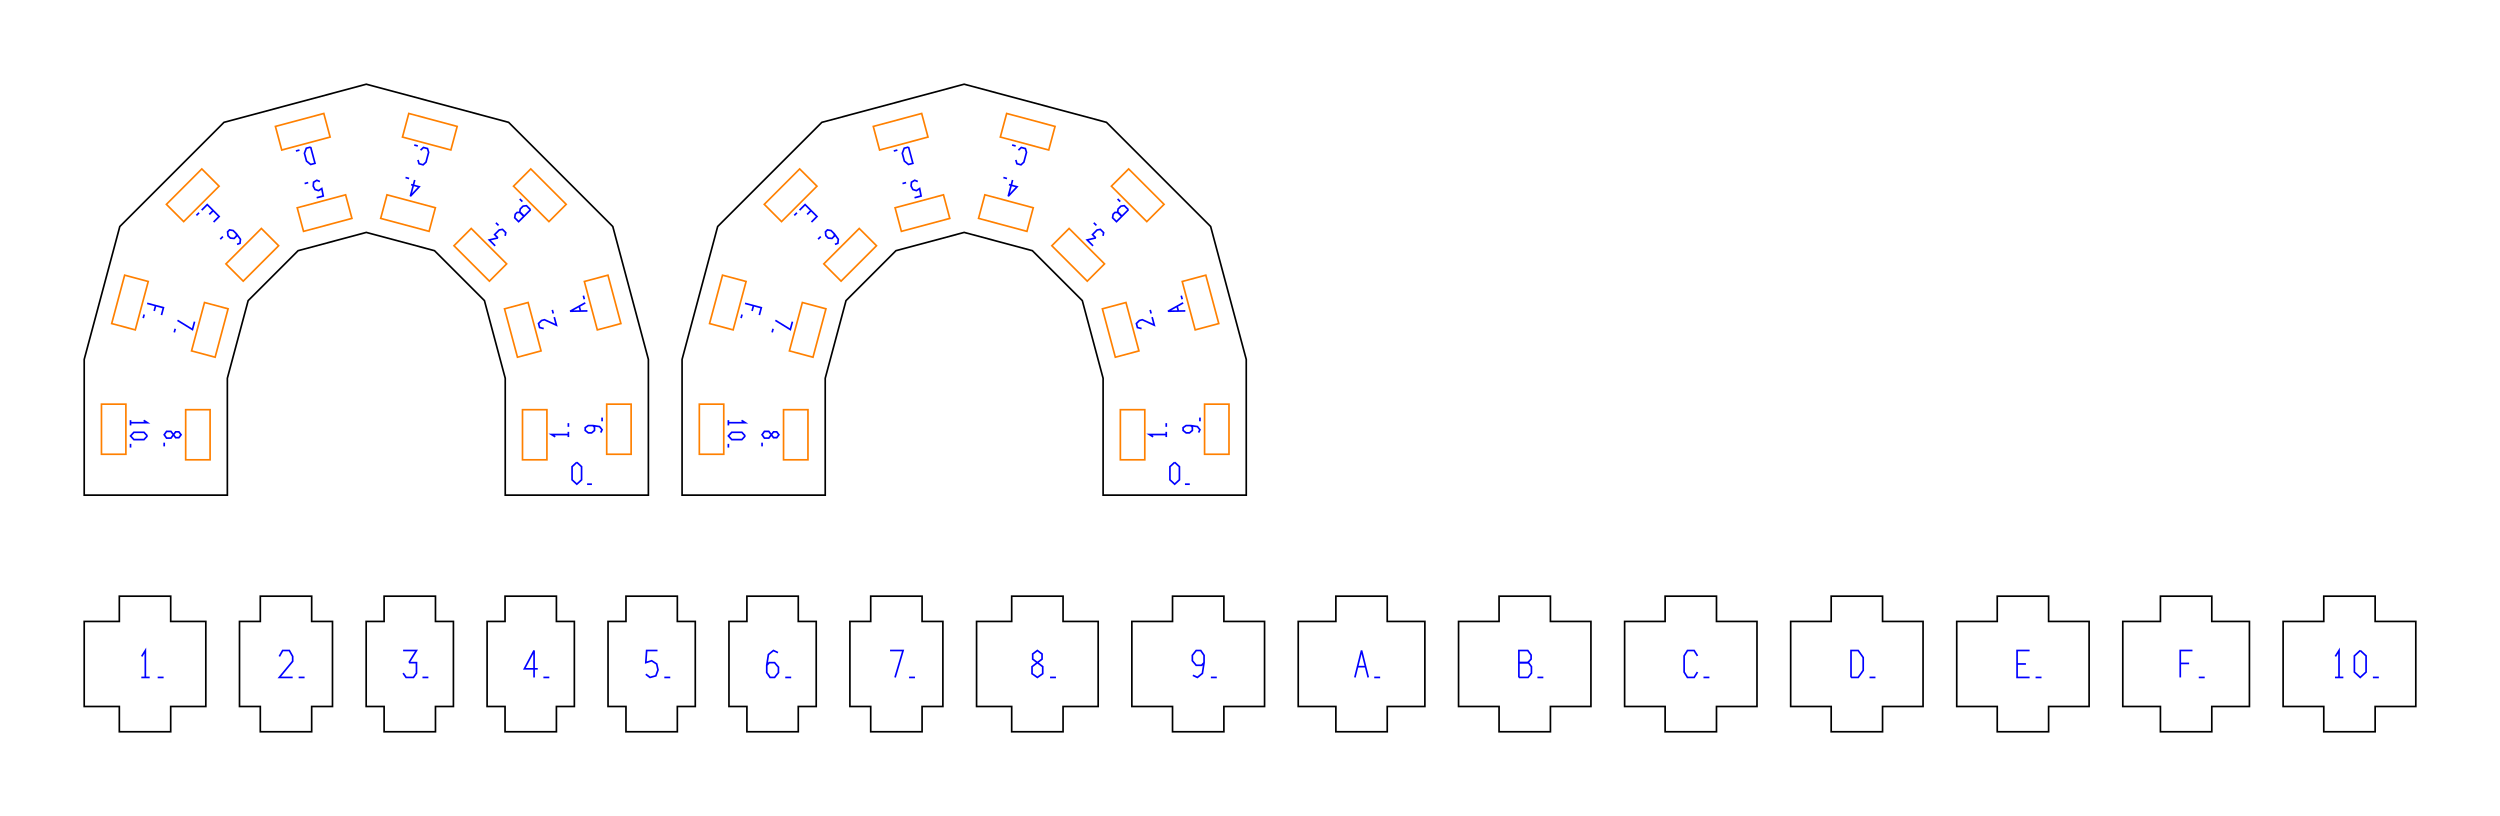
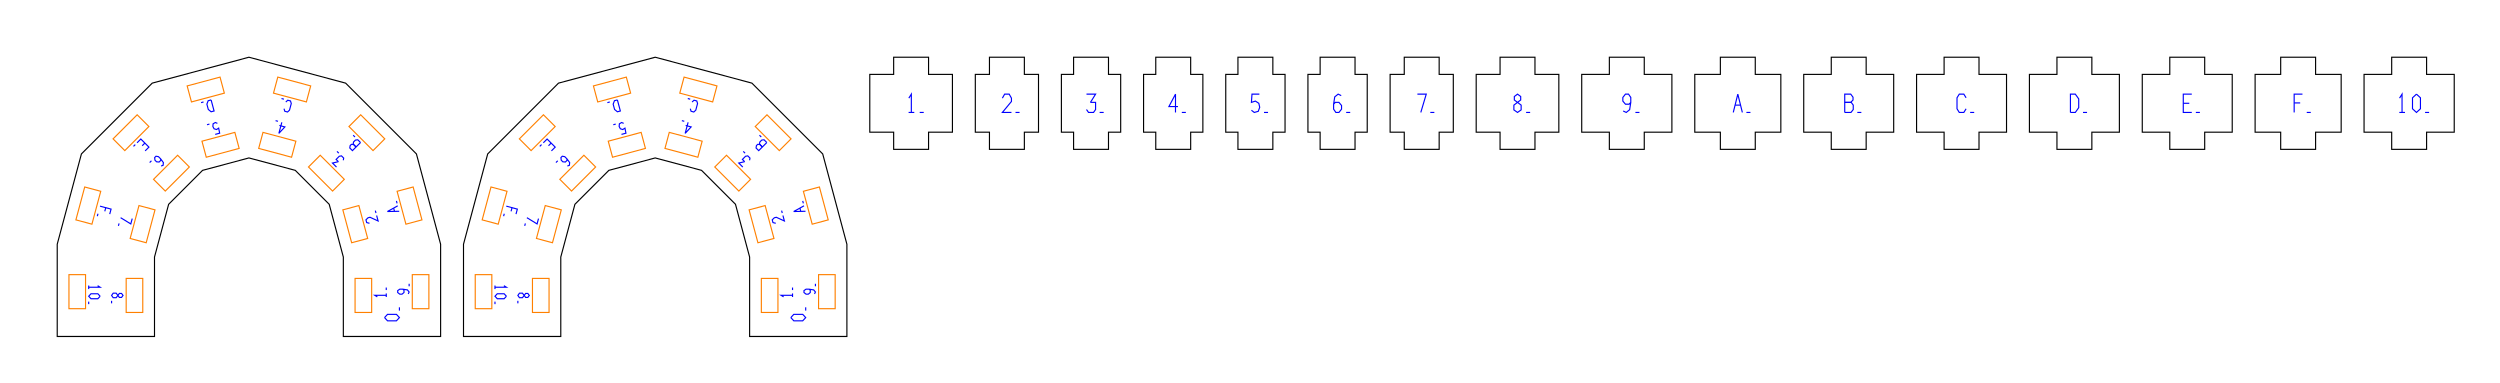
- <svg xmlns="http://www.w3.org/2000/svg" width="296.89mm" height="96.80mm" viewBox="0 0 296.89 96.80">
+ <svg xmlns="http://www.w3.org/2000/svg" width="436.89mm" height="66.80mm" viewBox="0 0 436.89 66.80">
  <g id="numbers" fill="none" stroke="#0000ff" stroke-width="0.2">
    <path d="M 65.940,51.877 L 65.500,51.604 L 67.500,51.604" />
    <path d="M 67.500,51.902 L 67.500,51.282" />
    <path d="M 67.500,50.689 L 67.500,50.249" />
    <path d="M 64.569,39.021 L 64.080,38.895 L 63.952,38.416 L 64.312,38.062 L 64.660,37.969 L 66.076,38.617 L 65.819,37.659" />
    <path d="M 65.704,37.230 L 65.590,36.805" />
    <path d="M 58.805,29.197 L 58.103,28.495 L 59.134,28.253" />
    <path d="M 59.134,28.253 L 58.740,27.859 L 59.291,27.307 L 59.675,27.239 L 60.061,27.625 L 59.993,28.009" />
    <path d="M 59.204,26.767 L 58.892,26.456" />
    <path d="M 49.252,21.376 L 48.734,23.308 L 49.781,22.181 L 48.822,21.924" />
    <path d="M 48.583,21.197 L 48.158,21.083" />
    <path d="M 37.607,23.485 L 38.386,23.276 L 38.213,22.391 L 37.830,22.638 L 37.408,22.503 L 37.199,22.103 L 37.240,21.637 L 37.629,21.408 L 37.990,21.560" />
    <path d="M 36.601,21.684 L 36.176,21.798" />
    <path d="M 28.152,29.013 L 28.502,28.890 L 28.553,28.415 L 28.075,27.761 L 27.693,27.379 L 27.263,27.300 L 27.027,27.537 L 27.079,27.993 L 27.362,28.276 L 27.804,28.315 L 28.085,28.034 L 28.075,27.761" />
    <path d="M 26.467,28.096 L 26.156,28.407" />
    <path d="M 23.106,38.200 L 22.856,39.135 L 21.078,38.042" />
    <path d="M 20.809,39.046 L 20.695,39.471" />
    <path d="M 20.600,51.629 L 20.860,51.282 L 21.240,51.282 L 21.500,51.629 L 21.240,51.976 L 20.860,51.976 L 20.600,51.629 L 20.300,51.232 L 19.780,51.232 L 19.500,51.629 L 19.780,52.026 L 20.300,52.026 L 20.600,51.629" />
    <path d="M 19.500,52.569 L 19.500,53.009" />
    <path d="M 71.340,51.368 L 71.500,51.033 L 71.200,50.661 L 70.400,50.537 L 69.860,50.537 L 69.500,50.785 L 69.500,51.120 L 69.860,51.405 L 70.260,51.405 L 70.600,51.120 L 70.600,50.723 L 70.400,50.537" />
    <path d="M 71.500,50.031 L 71.500,49.591" />
    <path d="M 69.763,36.923 L 67.703,36.962 L 69.507,35.965" />
    <path d="M 68.939,36.939 L 68.785,36.364" />
    <path d="M 69.392,35.536 L 69.278,35.111" />
    <path d="M 63.004,24.910 L 61.589,26.324 L 61.125,25.860 L 61.190,25.444 L 61.402,25.232 L 61.761,25.223 L 62.226,25.688" />
    <path d="M 62.226,25.688 L 61.726,25.188 L 61.780,24.818 L 62.120,24.479 L 62.521,24.428 L 63.004,24.910" />
    <path d="M 62.032,23.939 L 61.721,23.627" />
    <path d="M 49.633,18.994 L 49.769,19.444 L 50.248,19.573 L 50.591,19.251 L 50.902,18.091 L 50.766,17.641 L 50.287,17.513 L 49.944,17.835" />
    <path d="M 49.618,17.333 L 49.193,17.220" />
    <path d="M 36.893,17.464 L 37.410,19.396 L 36.895,19.534 L 36.401,19.128 L 36.153,18.201 L 36.378,17.602 L 36.893,17.464" />
    <path d="M 35.566,17.820 L 35.141,17.934" />
    <path d="M 25.367,26.368 L 26.024,25.711 L 24.610,24.296 L 23.953,24.954" />
    <path d="M 25.317,25.003 L 24.853,25.468" />
    <path d="M 23.639,25.268 L 23.328,25.579" />
    <path d="M 19.175,37.417 L 19.409,36.543 L 17.477,36.025" />
    <path d="M 18.482,36.294 L 18.312,36.929" />
    <path d="M 17.122,37.352 L 17.008,37.777" />
    <path d="M 17.060,49.923 L 17.500,50.196 L 15.500,50.196" />
    <path d="M 15.500,49.898 L 15.500,50.518" />
    <path d="M 17.500,51.771 L 17.100,52.205 L 15.900,52.205 L 15.500,51.771 L 15.900,51.337 L 17.100,51.337 L 17.500,51.771" />
    <path d="M 15.500,52.711 L 15.500,53.151" />
-     <path d="M 68.500,54.900 L 69.064,55.420 L 69.064,56.980 L 68.500,57.500 L 67.936,56.980 L 67.936,55.420 L 68.500,54.900" />
-     <path d="M 69.722,57.500 L 70.294,57.500" />
+     <path d="M 67.200,55.500 L 67.720,54.936 L 69.280,54.936 L 69.800,55.500 L 69.280,56.064 L 67.720,56.064 L 67.200,55.500" />
+     <path d="M 69.800,54.278 L 69.800,53.706" />
    <path d="M 136.940,51.877 L 136.500,51.604 L 138.500,51.604" />
    <path d="M 138.500,51.902 L 138.500,51.282" />
    <path d="M 138.500,50.689 L 138.500,50.249" />
    <path d="M 135.569,39.021 L 135.080,38.895 L 134.952,38.416 L 135.312,38.062 L 135.660,37.969 L 137.076,38.617 L 136.819,37.659" />
    <path d="M 136.704,37.230 L 136.590,36.805" />
    <path d="M 129.805,29.197 L 129.103,28.495 L 130.134,28.253" />
    <path d="M 130.134,28.253 L 129.740,27.859 L 130.291,27.307 L 130.675,27.239 L 131.061,27.625 L 130.993,28.009" />
    <path d="M 130.204,26.767 L 129.892,26.456" />
    <path d="M 120.252,21.376 L 119.734,23.308 L 120.781,22.181 L 119.822,21.924" />
    <path d="M 119.583,21.197 L 119.158,21.083" />
    <path d="M 108.607,23.485 L 109.386,23.276 L 109.213,22.391 L 108.830,22.638 L 108.408,22.503 L 108.199,22.103 L 108.240,21.637 L 108.629,21.408 L 108.990,21.560" />
    <path d="M 107.601,21.684 L 107.176,21.798" />
    <path d="M 99.152,29.013 L 99.502,28.890 L 99.553,28.415 L 99.075,27.761 L 98.693,27.379 L 98.263,27.300 L 98.027,27.537 L 98.079,27.993 L 98.362,28.276 L 98.804,28.315 L 99.085,28.034 L 99.075,27.761" />
    <path d="M 97.467,28.096 L 97.156,28.407" />
    <path d="M 94.106,38.200 L 93.856,39.135 L 92.078,38.042" />
    <path d="M 91.809,39.046 L 91.695,39.471" />
    <path d="M 91.600,51.629 L 91.860,51.282 L 92.240,51.282 L 92.500,51.629 L 92.240,51.976 L 91.860,51.976 L 91.600,51.629 L 91.300,51.232 L 90.780,51.232 L 90.500,51.629 L 90.780,52.026 L 91.300,52.026 L 91.600,51.629" />
    <path d="M 90.500,52.569 L 90.500,53.009" />
    <path d="M 142.340,51.368 L 142.500,51.033 L 142.200,50.661 L 141.400,50.537 L 140.860,50.537 L 140.500,50.785 L 140.500,51.120 L 140.860,51.405 L 141.260,51.405 L 141.600,51.120 L 141.600,50.723 L 141.400,50.537" />
    <path d="M 142.500,50.031 L 142.500,49.591" />
    <path d="M 140.763,36.923 L 138.703,36.962 L 140.507,35.965" />
    <path d="M 139.939,36.939 L 139.785,36.364" />
    <path d="M 140.392,35.536 L 140.278,35.111" />
    <path d="M 134.004,24.910 L 132.589,26.324 L 132.125,25.860 L 132.190,25.444 L 132.402,25.232 L 132.761,25.223 L 133.226,25.688" />
    <path d="M 133.226,25.688 L 132.726,25.188 L 132.780,24.818 L 133.120,24.479 L 133.521,24.428 L 134.004,24.910" />
    <path d="M 133.032,23.939 L 132.721,23.627" />
    <path d="M 120.633,18.994 L 120.769,19.444 L 121.248,19.573 L 121.591,19.251 L 121.902,18.091 L 121.766,17.641 L 121.287,17.513 L 120.944,17.835" />
    <path d="M 120.618,17.333 L 120.193,17.220" />
    <path d="M 107.893,17.464 L 108.410,19.396 L 107.895,19.534 L 107.401,19.128 L 107.153,18.201 L 107.378,17.602 L 107.893,17.464" />
    <path d="M 106.566,17.820 L 106.141,17.934" />
    <path d="M 96.367,26.368 L 97.024,25.711 L 95.610,24.296 L 94.953,24.954" />
    <path d="M 96.317,25.003 L 95.853,25.468" />
    <path d="M 94.639,25.268 L 94.328,25.579" />
    <path d="M 90.175,37.417 L 90.409,36.543 L 88.477,36.025" />
    <path d="M 89.482,36.294 L 89.312,36.929" />
    <path d="M 88.122,37.352 L 88.008,37.777" />
    <path d="M 88.060,49.923 L 88.500,50.196 L 86.500,50.196" />
    <path d="M 86.500,49.898 L 86.500,50.518" />
    <path d="M 88.500,51.771 L 88.100,52.205 L 86.900,52.205 L 86.500,51.771 L 86.900,51.337 L 88.100,51.337 L 88.500,51.771" />
    <path d="M 86.500,52.711 L 86.500,53.151" />
-     <path d="M 139.500,54.900 L 140.064,55.420 L 140.064,56.980 L 139.500,57.500 L 138.936,56.980 L 138.936,55.420 L 139.500,54.900" />
-     <path d="M 140.722,57.500 L 141.294,57.500" />
-     <path d="M 16.824,77.954 L 17.261,77.250 L 17.261,80.450" />
-     <path d="M 16.784,80.450 L 17.776,80.450" />
-     <path d="M 18.725,80.450 L 19.429,80.450" />
-     <path d="M 33.170,77.954 L 33.566,77.250 L 34.360,77.250 L 34.757,77.954 L 34.757,78.530 L 33.170,80.450 L 34.757,80.450" />
-     <path d="M 35.467,80.450 L 36.171,80.450" />
-     <path d="M 47.872,77.250 L 49.459,77.250 L 48.566,78.690" />
-     <path d="M 48.566,78.690 L 49.459,78.690 L 49.459,79.938 L 49.102,80.450 L 48.229,80.450 L 47.872,79.938" />
-     <path d="M 50.169,80.450 L 50.873,80.450" />
-     <path d="M 63.424,80.450 L 63.424,77.250 L 62.273,79.426 L 63.860,79.426" />
-     <path d="M 64.531,80.450 L 65.235,80.450" />
-     <path d="M 78.083,77.250 L 76.793,77.250 L 76.694,78.690 L 77.388,78.466 L 77.984,78.850 L 78.142,79.554 L 77.884,80.258 L 77.190,80.450 L 76.694,80.066" />
-     <path d="M 78.892,80.450 L 79.596,80.450" />
-     <path d="M 92.385,77.506 L 91.849,77.250 L 91.254,77.730 L 91.055,79.010 L 91.055,79.874 L 91.452,80.450 L 91.988,80.450 L 92.444,79.874 L 92.444,79.234 L 91.988,78.690 L 91.353,78.690 L 91.055,79.010" />
-     <path d="M 93.254,80.450 L 93.958,80.450" />
-     <path d="M 105.698,77.250 L 107.246,77.250 L 106.293,80.450" />
-     <path d="M 107.956,80.450 L 108.660,80.450" />
-     <path d="M 123.194,78.690 L 122.639,78.274 L 122.639,77.666 L 123.194,77.250 L 123.750,77.666 L 123.750,78.274 L 123.194,78.690 L 122.559,79.170 L 122.559,80.002 L 123.194,80.450 L 123.829,80.002 L 123.829,79.170 L 123.194,78.690" />
-     <path d="M 124.698,80.450 L 125.402,80.450" />
-     <path d="M 141.659,80.194 L 142.195,80.450 L 142.790,79.970 L 142.989,78.690 L 142.989,77.826 L 142.592,77.250 L 142.056,77.250 L 141.600,77.826 L 141.600,78.466 L 142.056,79.010 L 142.691,79.010 L 142.989,78.690" />
-     <path d="M 143.798,80.450 L 144.502,80.450" />
-     <path d="M 160.899,80.450 L 161.693,77.250 L 162.487,80.450" />
-     <path d="M 161.217,79.170 L 162.169,79.170" />
-     <path d="M 163.197,80.450 L 163.901,80.450" />
-     <path d="M 180.378,80.450 L 180.378,77.250 L 181.430,77.250 L 181.827,77.794 L 181.827,78.274 L 181.430,78.690 L 180.378,78.690" />
-     <path d="M 180.378,78.690 L 181.509,78.690 L 181.866,79.170 L 181.866,79.938 L 181.469,80.450 L 180.378,80.450" />
-     <path d="M 182.577,80.450 L 183.281,80.450" />
-     <path d="M 201.587,77.890 L 201.190,77.250 L 200.396,77.250 L 199.999,77.890 L 199.999,79.810 L 200.396,80.450 L 201.190,80.450 L 201.587,79.810" />
-     <path d="M 202.297,80.450 L 203.001,80.450" />
-     <path d="M 219.819,80.450 L 219.819,77.250 L 220.672,77.250 L 221.267,78.082 L 221.267,79.618 L 220.672,80.450 L 219.819,80.450" />
-     <path d="M 222.018,80.450 L 222.722,80.450" />
-     <path d="M 241.028,77.250 L 239.540,77.250 L 239.540,80.450 L 241.028,80.450" />
-     <path d="M 239.540,78.850 L 240.591,78.850" />
-     <path d="M 241.738,80.450 L 242.442,80.450" />
-     <path d="M 260.368,77.250 L 258.919,77.250 L 258.919,80.450" />
-     <path d="M 258.919,78.786 L 259.971,78.786" />
-     <path d="M 261.118,80.450 L 261.822,80.450" />
-     <path d="M 277.335,77.954 L 277.772,77.250 L 277.772,80.450" />
-     <path d="M 277.296,80.450 L 278.288,80.450" />
-     <path d="M 280.292,77.250 L 280.987,77.890 L 280.987,79.810 L 280.292,80.450 L 279.598,79.810 L 279.598,77.890 L 280.292,77.250" />
-     <path d="M 281.796,80.450 L 282.500,80.450" />
+     <path d="M 138.200,55.500 L 138.720,54.936 L 140.280,54.936 L 140.800,55.500 L 140.280,56.064 L 138.720,56.064 L 138.200,55.500" />
+     <path d="M 140.800,54.278 L 140.800,53.706" />
+     <path d="M 158.824,17.154 L 159.261,16.450 L 159.261,19.650" />
+     <path d="M 158.784,19.650 L 159.776,19.650" />
+     <path d="M 160.725,19.650 L 161.429,19.650" />
+     <path d="M 175.170,17.154 L 175.566,16.450 L 176.360,16.450 L 176.757,17.154 L 176.757,17.730 L 175.170,19.650 L 176.757,19.650" />
+     <path d="M 177.467,19.650 L 178.171,19.650" />
+     <path d="M 189.872,16.450 L 191.459,16.450 L 190.566,17.890" />
+     <path d="M 190.566,17.890 L 191.459,17.890 L 191.459,19.138 L 191.102,19.650 L 190.229,19.650 L 189.872,19.138" />
+     <path d="M 192.169,19.650 L 192.873,19.650" />
+     <path d="M 205.424,19.650 L 205.424,16.450 L 204.273,18.626 L 205.860,18.626" />
+     <path d="M 206.531,19.650 L 207.235,19.650" />
+     <path d="M 220.083,16.450 L 218.793,16.450 L 218.694,17.890 L 219.388,17.666 L 219.984,18.050 L 220.142,18.754 L 219.884,19.458 L 219.190,19.650 L 218.694,19.266" />
+     <path d="M 220.892,19.650 L 221.596,19.650" />
+     <path d="M 234.385,16.706 L 233.849,16.450 L 233.254,16.930 L 233.055,18.210 L 233.055,19.074 L 233.452,19.650 L 233.988,19.650 L 234.444,19.074 L 234.444,18.434 L 233.988,17.890 L 233.353,17.890 L 233.055,18.210" />
+     <path d="M 235.254,19.650 L 235.958,19.650" />
+     <path d="M 247.698,16.450 L 249.246,16.450 L 248.293,19.650" />
+     <path d="M 249.956,19.650 L 250.660,19.650" />
+     <path d="M 265.194,17.890 L 264.639,17.474 L 264.639,16.866 L 265.194,16.450 L 265.750,16.866 L 265.750,17.474 L 265.194,17.890 L 264.559,18.370 L 264.559,19.202 L 265.194,19.650 L 265.829,19.202 L 265.829,18.370 L 265.194,17.890" />
+     <path d="M 266.698,19.650 L 267.402,19.650" />
+     <path d="M 283.659,19.394 L 284.195,19.650 L 284.790,19.170 L 284.989,17.890 L 284.989,17.026 L 284.592,16.450 L 284.056,16.450 L 283.600,17.026 L 283.600,17.666 L 284.056,18.210 L 284.691,18.210 L 284.989,17.890" />
+     <path d="M 285.798,19.650 L 286.502,19.650" />
+     <path d="M 302.899,19.650 L 303.693,16.450 L 304.487,19.650" />
+     <path d="M 303.217,18.370 L 304.169,18.370" />
+     <path d="M 305.197,19.650 L 305.901,19.650" />
+     <path d="M 322.378,19.650 L 322.378,16.450 L 323.430,16.450 L 323.827,16.994 L 323.827,17.474 L 323.430,17.890 L 322.378,17.890" />
+     <path d="M 322.378,17.890 L 323.509,17.890 L 323.866,18.370 L 323.866,19.138 L 323.469,19.650 L 322.378,19.650" />
+     <path d="M 324.577,19.650 L 325.281,19.650" />
+     <path d="M 343.587,17.090 L 343.190,16.450 L 342.396,16.450 L 341.999,17.090 L 341.999,19.010 L 342.396,19.650 L 343.190,19.650 L 343.587,19.010" />
+     <path d="M 344.297,19.650 L 345.001,19.650" />
+     <path d="M 361.819,19.650 L 361.819,16.450 L 362.672,16.450 L 363.267,17.282 L 363.267,18.818 L 362.672,19.650 L 361.819,19.650" />
+     <path d="M 364.018,19.650 L 364.722,19.650" />
+     <path d="M 383.028,16.450 L 381.540,16.450 L 381.540,19.650 L 383.028,19.650" />
+     <path d="M 381.540,18.050 L 382.591,18.050" />
+     <path d="M 383.738,19.650 L 384.442,19.650" />
+     <path d="M 402.368,16.450 L 400.919,16.450 L 400.919,19.650" />
+     <path d="M 400.919,17.986 L 401.971,17.986" />
+     <path d="M 403.118,19.650 L 403.822,19.650" />
+     <path d="M 419.335,17.154 L 419.772,16.450 L 419.772,19.650" />
+     <path d="M 419.296,19.650 L 420.288,19.650" />
+     <path d="M 422.292,16.450 L 422.987,17.090 L 422.987,19.010 L 422.292,19.650 L 421.598,19.010 L 421.598,17.090 L 422.292,16.450" />
+     <path d="M 423.796,19.650 L 424.500,19.650" />
  </g>
  <g id="slots" fill="none" stroke="#ff8000" stroke-width="0.2">
    <path d="M 62.050,54.604 L 62.050,48.654 L 64.950,48.654 L 64.950,54.604 Z" />
    <path d="M 61.453,42.422 L 59.913,36.675 L 62.714,35.924 L 64.254,41.671 Z" />
    <path d="M 58.118,33.389 L 53.911,29.182 L 55.961,27.131 L 60.169,31.338 Z" />
    <path d="M 50.954,27.475 L 45.207,25.935 L 45.958,23.134 L 51.705,24.674 Z" />
    <path d="M 41.793,25.935 L 36.046,27.475 L 35.295,24.674 L 41.042,23.134 Z" />
    <path d="M 33.089,29.182 L 28.882,33.389 L 26.831,31.338 L 31.039,27.131 Z" />
    <path d="M 27.087,36.675 L 25.547,42.422 L 22.746,41.671 L 24.286,35.924 Z" />
    <path d="M 24.950,48.654 L 24.950,54.604 L 22.050,54.604 L 22.050,48.654 Z" />
    <path d="M 72.050,53.946 L 72.050,47.996 L 74.950,47.996 L 74.950,53.946 Z" />
    <path d="M 70.936,39.176 L 69.396,33.428 L 72.197,32.678 L 73.737,38.425 Z" />
    <path d="M 65.189,26.318 L 60.982,22.111 L 63.033,20.060 L 67.240,24.267 Z" />
    <path d="M 53.542,17.815 L 47.795,16.276 L 48.546,13.474 L 54.293,15.014 Z" />
    <path d="M 39.205,16.276 L 33.458,17.815 L 32.707,15.014 L 38.454,13.474 Z" />
    <path d="M 26.018,22.111 L 21.811,26.318 L 19.760,24.267 L 23.967,20.060 Z" />
    <path d="M 17.604,33.428 L 16.064,39.176 L 13.263,38.425 L 14.803,32.678 Z" />
    <path d="M 14.950,47.996 L 14.950,53.946 L 12.050,53.946 L 12.050,47.996 Z" />
    <path d="M 133.050,54.604 L 133.050,48.654 L 135.950,48.654 L 135.950,54.604 Z" />
    <path d="M 132.453,42.422 L 130.913,36.675 L 133.714,35.924 L 135.254,41.671 Z" />
    <path d="M 129.118,33.389 L 124.911,29.182 L 126.961,27.131 L 131.169,31.338 Z" />
    <path d="M 121.954,27.475 L 116.207,25.935 L 116.958,23.134 L 122.705,24.674 Z" />
    <path d="M 112.793,25.935 L 107.046,27.475 L 106.295,24.674 L 112.042,23.134 Z" />
    <path d="M 104.089,29.182 L 99.882,33.389 L 97.831,31.338 L 102.039,27.131 Z" />
    <path d="M 98.087,36.675 L 96.547,42.422 L 93.746,41.671 L 95.286,35.924 Z" />
    <path d="M 95.950,48.654 L 95.950,54.604 L 93.050,54.604 L 93.050,48.654 Z" />
    <path d="M 143.050,53.946 L 143.050,47.996 L 145.950,47.996 L 145.950,53.946 Z" />
    <path d="M 141.936,39.176 L 140.396,33.428 L 143.197,32.678 L 144.737,38.425 Z" />
    <path d="M 136.189,26.318 L 131.982,22.111 L 134.033,20.060 L 138.240,24.267 Z" />
    <path d="M 124.542,17.815 L 118.795,16.276 L 119.546,13.474 L 125.293,15.014 Z" />
    <path d="M 110.205,16.276 L 104.458,17.815 L 103.707,15.014 L 109.454,13.474 Z" />
    <path d="M 97.018,22.111 L 92.811,26.318 L 90.760,24.267 L 94.967,20.060 Z" />
    <path d="M 88.604,33.428 L 87.064,39.176 L 84.263,38.425 L 85.803,32.678 Z" />
    <path d="M 85.950,47.996 L 85.950,53.946 L 83.050,53.946 L 83.050,47.996 Z" />
  </g>
  <g id="outlines" fill="none" stroke="#000000" stroke-width="0.2">
    <path d="M 77.000,58.800 L 77.000,42.681 L 72.772,26.900 L 60.400,14.528 L 43.500,10.000 L 26.600,14.528 L 14.228,26.900 L 10.000,42.681 L 10.000,58.800 L 27.000,58.800 L 27.000,44.919 L 29.470,35.700 L 35.400,29.770 L 43.500,27.600 L 51.600,29.770 L 57.530,35.700 L 60.000,44.919 L 60.000,58.800 Z" />
    <path d="M 148.000,58.800 L 148.000,42.681 L 143.772,26.900 L 131.400,14.528 L 114.500,10.000 L 97.600,14.528 L 85.228,26.900 L 81.000,42.681 L 81.000,58.800 L 98.000,58.800 L 98.000,44.919 L 100.470,35.700 L 106.400,29.770 L 114.500,27.600 L 122.600,29.770 L 128.530,35.700 L 131.000,44.919 L 131.000,58.800 Z" />
-     <path d="M 10.000,73.800 L 14.171,73.800 L 14.171,70.800 L 20.271,70.800 L 20.271,73.800 L 24.442,73.800 L 24.442,83.900 L 20.271,83.900 L 20.271,86.900 L 14.171,86.900 L 14.171,83.900 L 10.000,83.900 Z" />
-     <path d="M 28.442,73.800 L 30.913,73.800 L 30.913,70.800 L 37.013,70.800 L 37.013,73.800 L 39.485,73.800 L 39.485,83.900 L 37.013,83.900 L 37.013,86.900 L 30.913,86.900 L 30.913,83.900 L 28.442,83.900 Z" />
-     <path d="M 43.485,73.800 L 45.615,73.800 L 45.615,70.800 L 51.715,70.800 L 51.715,73.800 L 53.846,73.800 L 53.846,83.900 L 51.715,83.900 L 51.715,86.900 L 45.615,86.900 L 45.615,83.900 L 43.485,83.900 Z" />
-     <path d="M 57.846,73.800 L 59.977,73.800 L 59.977,70.800 L 66.077,70.800 L 66.077,73.800 L 68.208,73.800 L 68.208,83.900 L 66.077,83.900 L 66.077,86.900 L 59.977,86.900 L 59.977,83.900 L 57.846,83.900 Z" />
-     <path d="M 72.208,73.800 L 74.338,73.800 L 74.338,70.800 L 80.438,70.800 L 80.438,73.800 L 82.569,73.800 L 82.569,83.900 L 80.438,83.900 L 80.438,86.900 L 74.338,86.900 L 74.338,83.900 L 72.208,83.900 Z" />
-     <path d="M 86.569,73.800 L 88.700,73.800 L 88.700,70.800 L 94.800,70.800 L 94.800,73.800 L 96.931,73.800 L 96.931,83.900 L 94.800,83.900 L 94.800,86.900 L 88.700,86.900 L 88.700,83.900 L 86.569,83.900 Z" />
-     <path d="M 100.931,73.800 L 103.402,73.800 L 103.402,70.800 L 109.502,70.800 L 109.502,73.800 L 111.973,73.800 L 111.973,83.900 L 109.502,83.900 L 109.502,86.900 L 103.402,86.900 L 103.402,83.900 L 100.931,83.900 Z" />
-     <path d="M 115.973,73.800 L 120.144,73.800 L 120.144,70.800 L 126.244,70.800 L 126.244,73.800 L 130.415,73.800 L 130.415,83.900 L 126.244,83.900 L 126.244,86.900 L 120.144,86.900 L 120.144,83.900 L 115.973,83.900 Z" />
-     <path d="M 134.415,73.800 L 139.244,73.800 L 139.244,70.800 L 145.344,70.800 L 145.344,73.800 L 150.173,73.800 L 150.173,83.900 L 145.344,83.900 L 145.344,86.900 L 139.244,86.900 L 139.244,83.900 L 134.415,83.900 Z" />
-     <path d="M 154.173,73.800 L 158.643,73.800 L 158.643,70.800 L 164.743,70.800 L 164.743,73.800 L 169.212,73.800 L 169.212,83.900 L 164.743,83.900 L 164.743,86.900 L 158.643,86.900 L 158.643,83.900 L 154.173,83.900 Z" />
-     <path d="M 173.212,73.800 L 178.023,73.800 L 178.023,70.800 L 184.123,70.800 L 184.123,73.800 L 188.933,73.800 L 188.933,83.900 L 184.123,83.900 L 184.123,86.900 L 178.023,86.900 L 178.023,83.900 L 173.212,83.900 Z" />
-     <path d="M 192.933,73.800 L 197.743,73.800 L 197.743,70.800 L 203.843,70.800 L 203.843,73.800 L 208.653,73.800 L 208.653,83.900 L 203.843,83.900 L 203.843,86.900 L 197.743,86.900 L 197.743,83.900 L 192.933,83.900 Z" />
-     <path d="M 212.653,73.800 L 217.464,73.800 L 217.464,70.800 L 223.564,70.800 L 223.564,73.800 L 228.374,73.800 L 228.374,83.900 L 223.564,83.900 L 223.564,86.900 L 217.464,86.900 L 217.464,83.900 L 212.653,83.900 Z" />
-     <path d="M 232.374,73.800 L 237.184,73.800 L 237.184,70.800 L 243.284,70.800 L 243.284,73.800 L 248.094,73.800 L 248.094,83.900 L 243.284,83.900 L 243.284,86.900 L 237.184,86.900 L 237.184,83.900 L 232.374,83.900 Z" />
-     <path d="M 252.094,73.800 L 256.564,73.800 L 256.564,70.800 L 262.664,70.800 L 262.664,73.800 L 267.133,73.800 L 267.133,83.900 L 262.664,83.900 L 262.664,86.900 L 256.564,86.900 L 256.564,83.900 L 252.094,83.900 Z" />
-     <path d="M 271.133,73.800 L 275.962,73.800 L 275.962,70.800 L 282.062,70.800 L 282.062,73.800 L 286.891,73.800 L 286.891,83.900 L 282.062,83.900 L 282.062,86.900 L 275.962,86.900 L 275.962,83.900 L 271.133,83.900 Z" />
+     <path d="M 152.000,13.000 L 156.171,13.000 L 156.171,10.000 L 162.271,10.000 L 162.271,13.000 L 166.442,13.000 L 166.442,23.100 L 162.271,23.100 L 162.271,26.100 L 156.171,26.100 L 156.171,23.100 L 152.000,23.100 Z" />
+     <path d="M 170.442,13.000 L 172.913,13.000 L 172.913,10.000 L 179.013,10.000 L 179.013,13.000 L 181.485,13.000 L 181.485,23.100 L 179.013,23.100 L 179.013,26.100 L 172.913,26.100 L 172.913,23.100 L 170.442,23.100 Z" />
+     <path d="M 185.485,13.000 L 187.615,13.000 L 187.615,10.000 L 193.715,10.000 L 193.715,13.000 L 195.846,13.000 L 195.846,23.100 L 193.715,23.100 L 193.715,26.100 L 187.615,26.100 L 187.615,23.100 L 185.485,23.100 Z" />
+     <path d="M 199.846,13.000 L 201.977,13.000 L 201.977,10.000 L 208.077,10.000 L 208.077,13.000 L 210.208,13.000 L 210.208,23.100 L 208.077,23.100 L 208.077,26.100 L 201.977,26.100 L 201.977,23.100 L 199.846,23.100 Z" />
+     <path d="M 214.208,13.000 L 216.338,13.000 L 216.338,10.000 L 222.438,10.000 L 222.438,13.000 L 224.569,13.000 L 224.569,23.100 L 222.438,23.100 L 222.438,26.100 L 216.338,26.100 L 216.338,23.100 L 214.208,23.100 Z" />
+     <path d="M 228.569,13.000 L 230.700,13.000 L 230.700,10.000 L 236.800,10.000 L 236.800,13.000 L 238.931,13.000 L 238.931,23.100 L 236.800,23.100 L 236.800,26.100 L 230.700,26.100 L 230.700,23.100 L 228.569,23.100 Z" />
+     <path d="M 242.931,13.000 L 245.402,13.000 L 245.402,10.000 L 251.502,10.000 L 251.502,13.000 L 253.973,13.000 L 253.973,23.100 L 251.502,23.100 L 251.502,26.100 L 245.402,26.100 L 245.402,23.100 L 242.931,23.100 Z" />
+     <path d="M 257.973,13.000 L 262.144,13.000 L 262.144,10.000 L 268.244,10.000 L 268.244,13.000 L 272.415,13.000 L 272.415,23.100 L 268.244,23.100 L 268.244,26.100 L 262.144,26.100 L 262.144,23.100 L 257.973,23.100 Z" />
+     <path d="M 276.415,13.000 L 281.244,13.000 L 281.244,10.000 L 287.344,10.000 L 287.344,13.000 L 292.173,13.000 L 292.173,23.100 L 287.344,23.100 L 287.344,26.100 L 281.244,26.100 L 281.244,23.100 L 276.415,23.100 Z" />
+     <path d="M 296.173,13.000 L 300.643,13.000 L 300.643,10.000 L 306.743,10.000 L 306.743,13.000 L 311.212,13.000 L 311.212,23.100 L 306.743,23.100 L 306.743,26.100 L 300.643,26.100 L 300.643,23.100 L 296.173,23.100 Z" />
+     <path d="M 315.212,13.000 L 320.023,13.000 L 320.023,10.000 L 326.123,10.000 L 326.123,13.000 L 330.933,13.000 L 330.933,23.100 L 326.123,23.100 L 326.123,26.100 L 320.023,26.100 L 320.023,23.100 L 315.212,23.100 Z" />
+     <path d="M 334.933,13.000 L 339.743,13.000 L 339.743,10.000 L 345.843,10.000 L 345.843,13.000 L 350.653,13.000 L 350.653,23.100 L 345.843,23.100 L 345.843,26.100 L 339.743,26.100 L 339.743,23.100 L 334.933,23.100 Z" />
+     <path d="M 354.653,13.000 L 359.464,13.000 L 359.464,10.000 L 365.564,10.000 L 365.564,13.000 L 370.374,13.000 L 370.374,23.100 L 365.564,23.100 L 365.564,26.100 L 359.464,26.100 L 359.464,23.100 L 354.653,23.100 Z" />
+     <path d="M 374.374,13.000 L 379.184,13.000 L 379.184,10.000 L 385.284,10.000 L 385.284,13.000 L 390.094,13.000 L 390.094,23.100 L 385.284,23.100 L 385.284,26.100 L 379.184,26.100 L 379.184,23.100 L 374.374,23.100 Z" />
+     <path d="M 394.094,13.000 L 398.564,13.000 L 398.564,10.000 L 404.664,10.000 L 404.664,13.000 L 409.133,13.000 L 409.133,23.100 L 404.664,23.100 L 404.664,26.100 L 398.564,26.100 L 398.564,23.100 L 394.094,23.100 Z" />
+     <path d="M 413.133,13.000 L 417.962,13.000 L 417.962,10.000 L 424.062,10.000 L 424.062,13.000 L 428.891,13.000 L 428.891,23.100 L 424.062,23.100 L 424.062,26.100 L 417.962,26.100 L 417.962,23.100 L 413.133,23.100 Z" />
  </g>
</svg>
